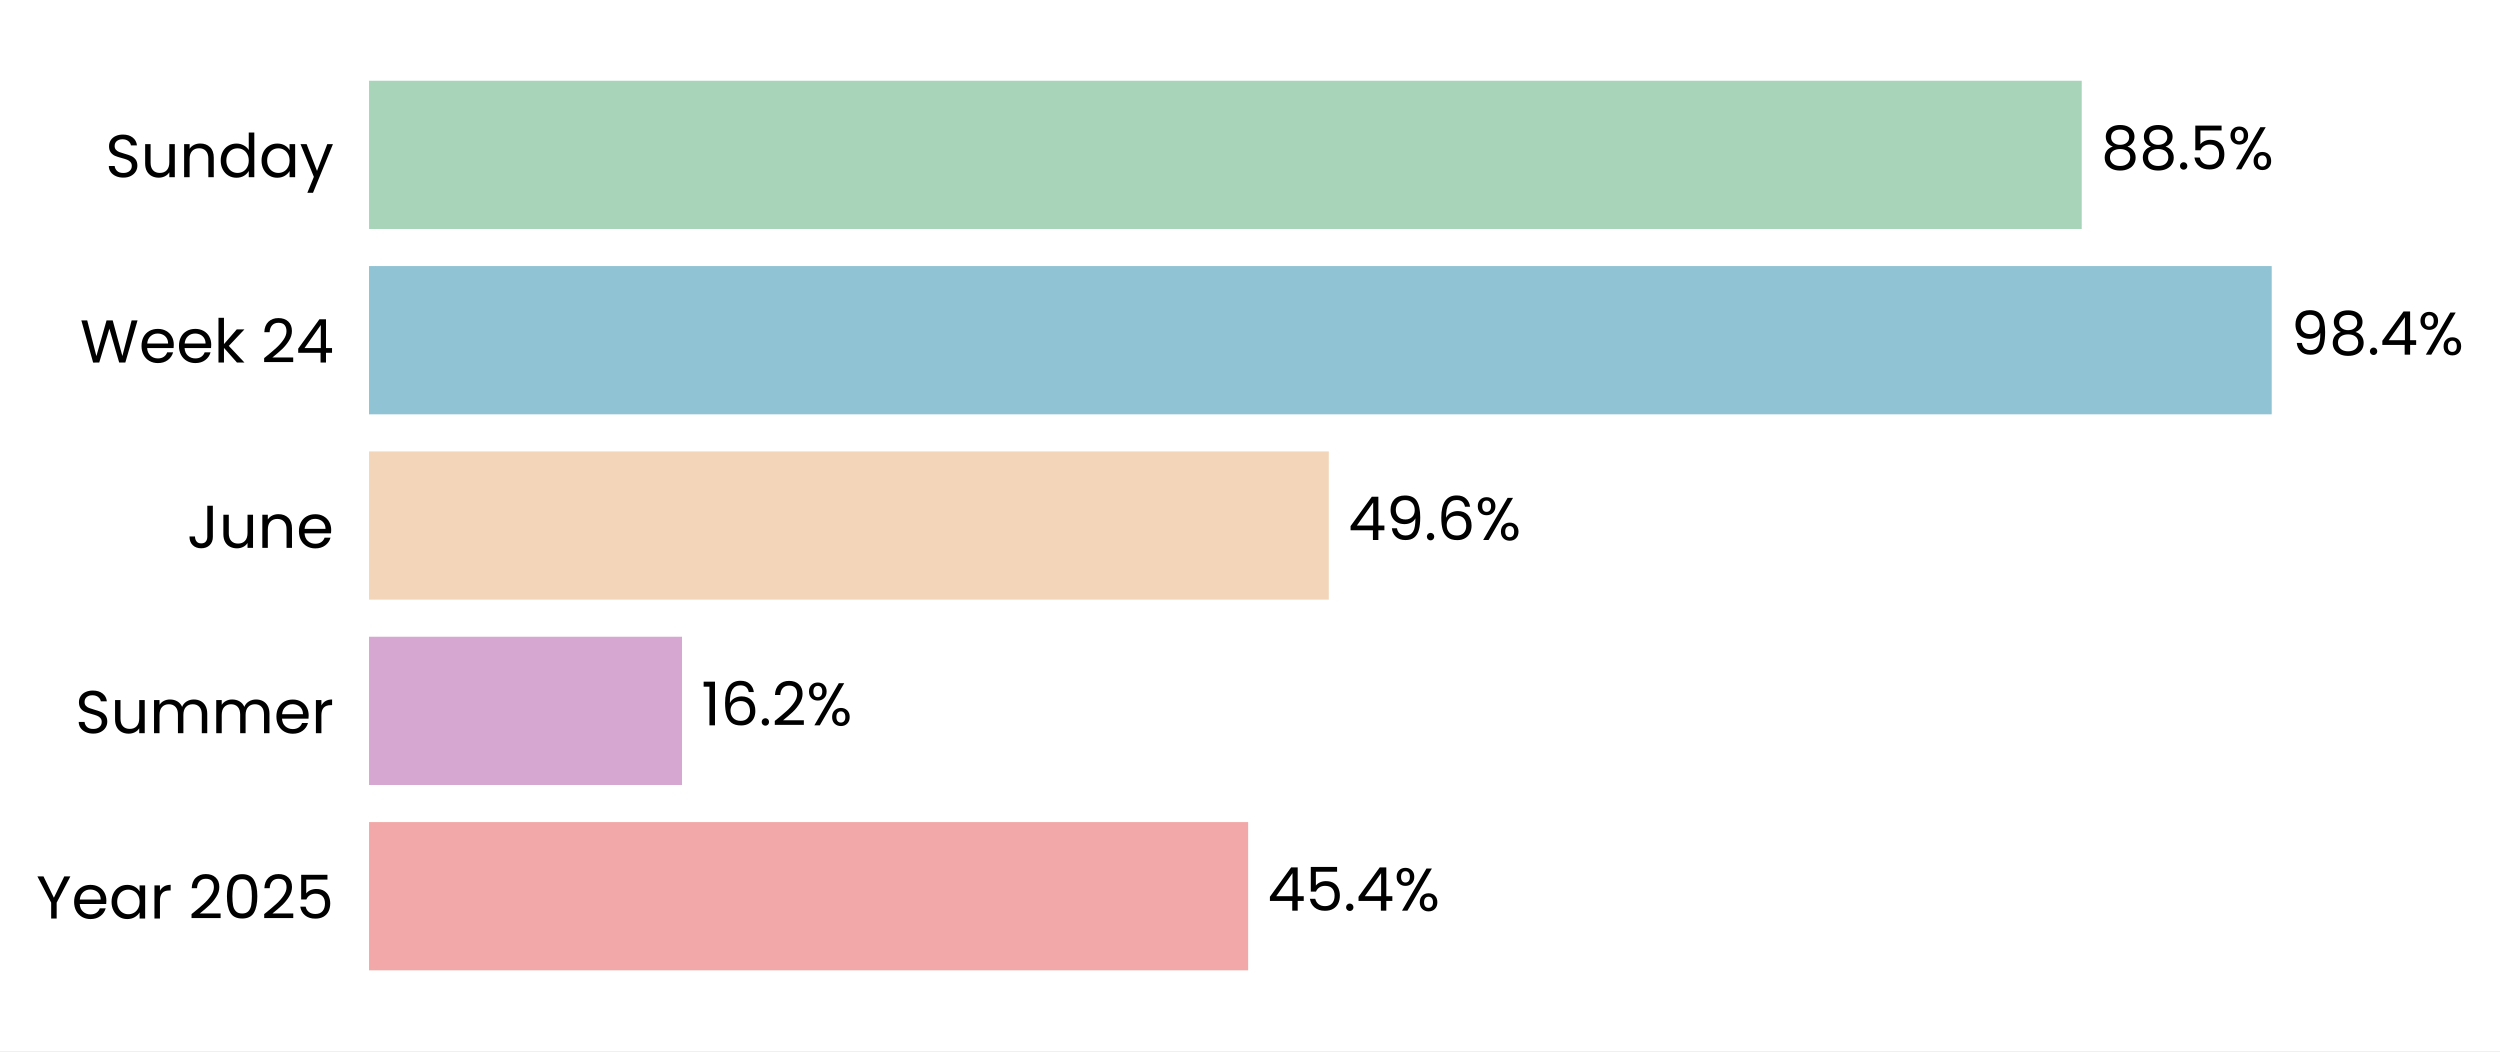
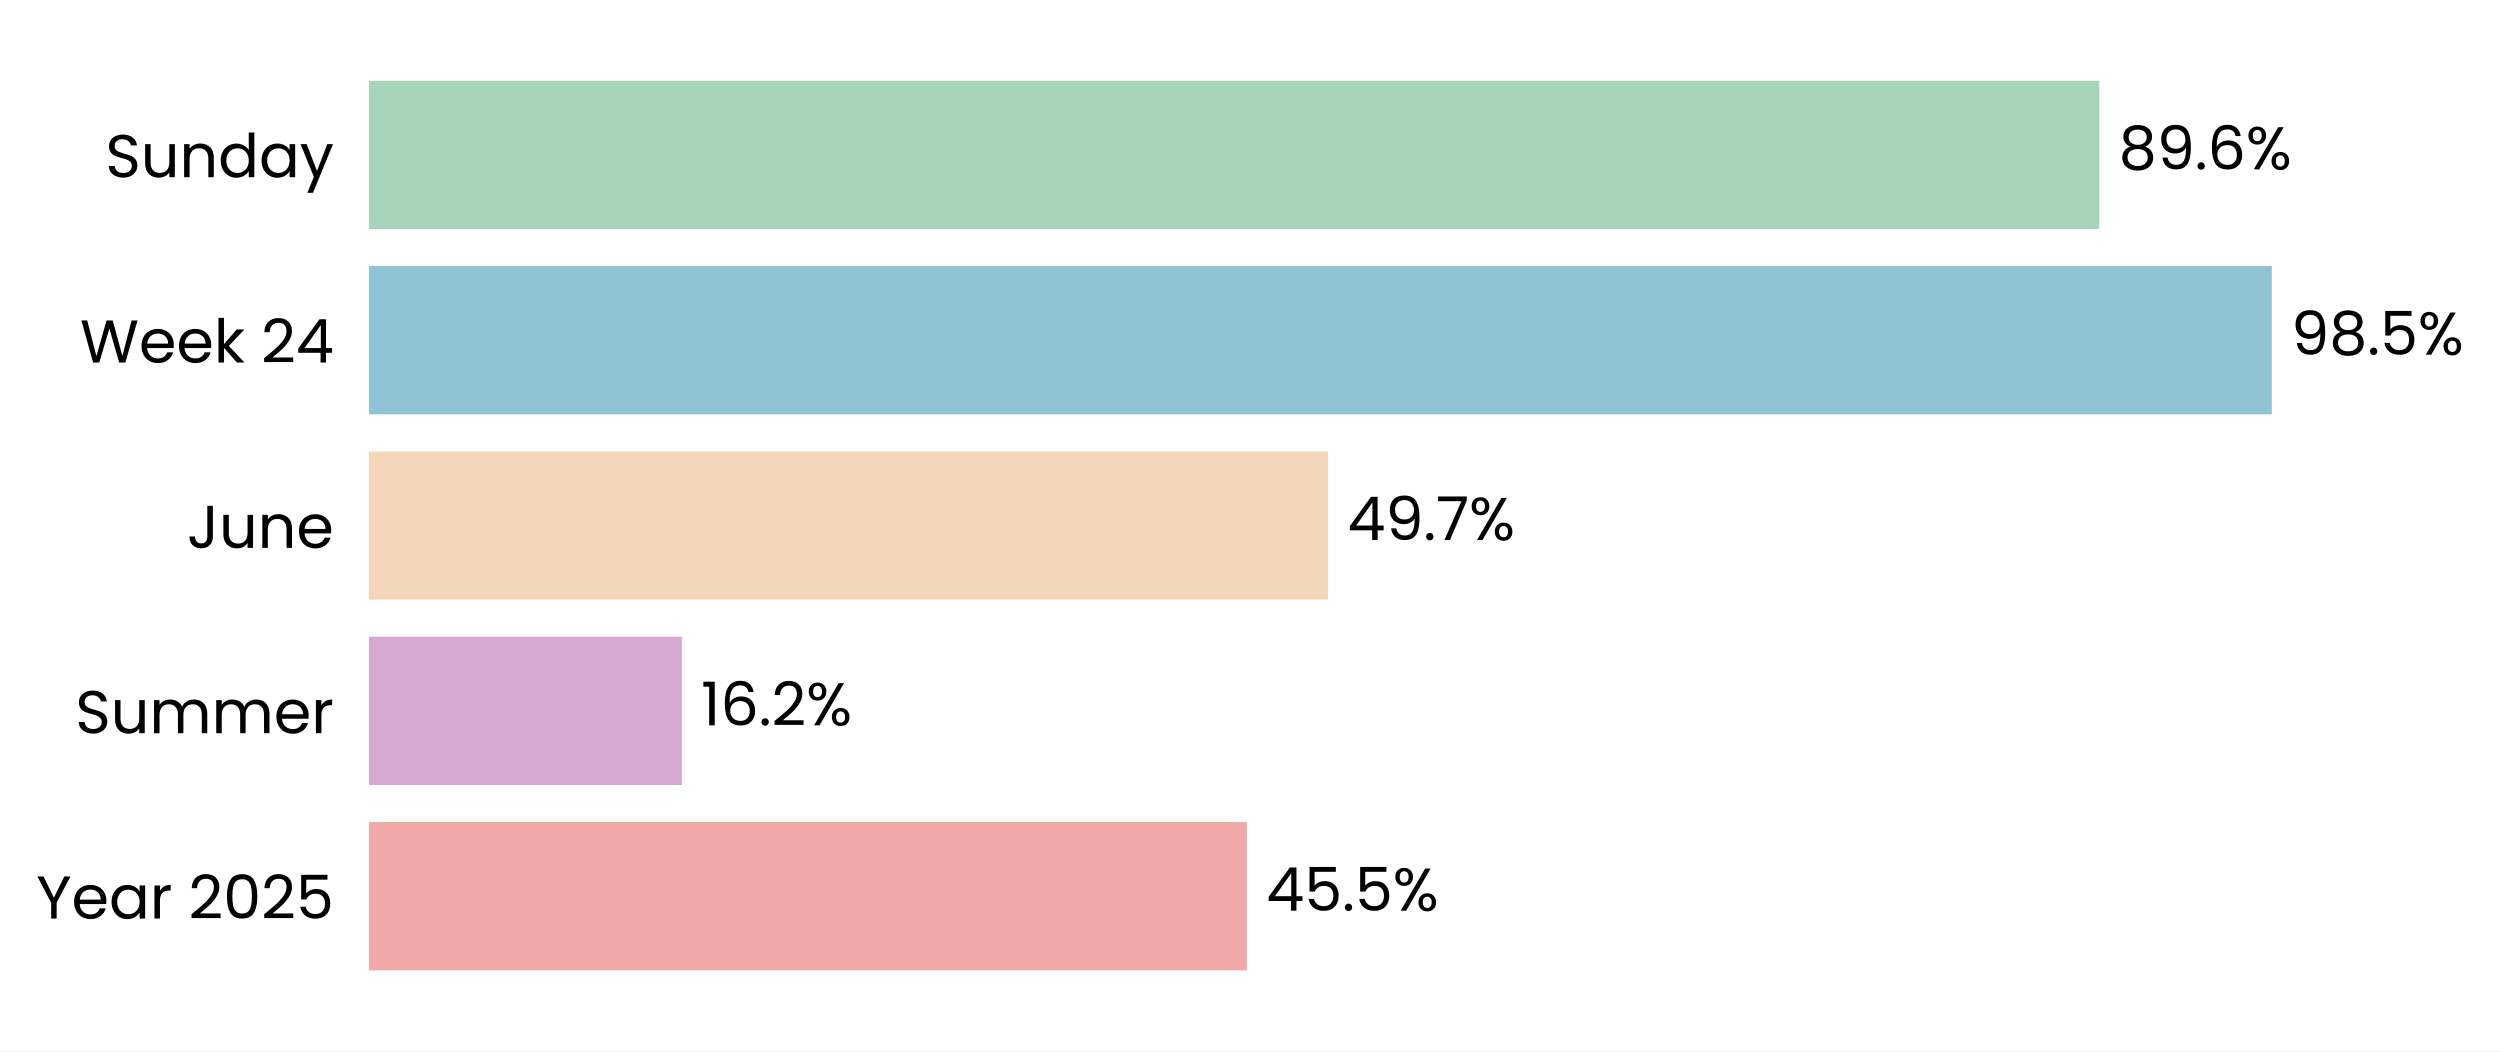
- <svg xmlns="http://www.w3.org/2000/svg" xmlns:xlink="http://www.w3.org/1999/xlink" width="496.66pt" height="208.8pt" viewBox="0 0 496.66 208.8" version="1.1">
+ <svg xmlns="http://www.w3.org/2000/svg" xmlns:xlink="http://www.w3.org/1999/xlink" width="496.641pt" height="208.8pt" viewBox="0 0 496.641 208.8" version="1.1">
  <defs>
    <style type="text/css">*{stroke-linejoin: round; stroke-linecap: butt}</style>
  </defs>
  <g id="figure_1">
    <g id="patch_1">
-       <path d="M 0 208.8  L 496.66 208.8  L 496.66 0  L 0 0  z " style="fill: #ffffff" />
+       <path d="M 0 208.8  L 496.641 208.8  L 496.641 0  L 0 0  z " style="fill: #ffffff" />
    </g>
    <g id="axes_1">
      <g id="patch_2">
-         <path d="M 73.311 201.6  L 457.599 201.6  L 457.599 7.2  L 73.311 7.2  z " style="fill: #ffffff" />
+         <path d="M 73.311 201.6  L 457.018 201.6  L 457.018 7.2  L 73.311 7.2  z " style="fill: #ffffff" />
      </g>
      <g id="patch_3">
-         <path d="M 73.311 192.764  L 247.963 192.764  L 247.963 163.309  L 73.311 163.309  z " clip-path="url(#p15475a1b6b)" style="fill: #f2a8a8" />
+         <path d="M 73.311 192.764  L 247.709 192.764  L 247.709 163.309  L 73.311 163.309  z " clip-path="url(#pb54d4b47ab)" style="fill: #f2a8a8" />
      </g>
      <g id="patch_4">
-         <path d="M 73.311 155.945  L 135.488 155.945  L 135.488 126.491  L 73.311 126.491  z " clip-path="url(#p15475a1b6b)" style="fill: #d6a8d1" />
+         <path d="M 73.311 155.945  L 135.438 155.945  L 135.438 126.491  L 73.311 126.491  z " clip-path="url(#pb54d4b47ab)" style="fill: #d6a8d1" />
      </g>
      <g id="patch_5">
-         <path d="M 73.311 119.127  L 263.987 119.127  L 263.987 89.673  L 73.311 89.673  z " clip-path="url(#p15475a1b6b)" style="fill: #f3d6ba" />
+         <path d="M 73.311 119.127  L 263.832 119.127  L 263.832 89.673  L 73.311 89.673  z " clip-path="url(#pb54d4b47ab)" style="fill: #f3d6ba" />
      </g>
      <g id="patch_6">
-         <path d="M 73.311 82.309  L 451.309 82.309  L 451.309 52.855  L 73.311 52.855  z " clip-path="url(#p15475a1b6b)" style="fill: #90c3d4" />
+         <path d="M 73.311 82.309  L 451.308 82.309  L 451.308 52.855  L 73.311 52.855  z " clip-path="url(#pb54d4b47ab)" style="fill: #90c3d4" />
      </g>
      <g id="patch_7">
-         <path d="M 73.311 45.491  L 413.566 45.491  L 413.566 16.036  L 73.311 16.036  z " clip-path="url(#p15475a1b6b)" style="fill: #a8d5ba" />
+         <path d="M 73.311 45.491  L 417.048 45.491  L 417.048 16.036  L 73.311 16.036  z " clip-path="url(#pb54d4b47ab)" style="fill: #a8d5ba" />
      </g>
      <g id="matplotlib.axis_1">
        <g id="ytick_1">
          <g id="text_1">
            <g transform="translate(7.2 182.4764) scale(0.12 -0.12)">
              <defs>
                <path id="Poppins-Regular-59" d="M 3616 4461  L 2163 1683  L 2163 0  L 1581 0  L 1581 1683  L 122 4461  L 768 4461  L 1869 2202  L 2970 4461  L 3616 4461  z " transform="scale(0.015625)" />
                <path id="Poppins-Regular-65" d="M 3693 1888  Q 3693 1722 3674 1536  L 870 1536  Q 902 1018 1225 726  Q 1549 435 2010 435  Q 2387 435 2640 611  Q 2893 787 2995 1082  L 3622 1082  Q 3482 576 3059 259  Q 2637 -58 2010 -58  Q 1510 -58 1116 166  Q 723 390 499 803  Q 275 1216 275 1760  Q 275 2304 492 2713  Q 710 3123 1104 3344  Q 1498 3565 2010 3565  Q 2509 3565 2893 3347  Q 3277 3130 3485 2749  Q 3693 2368 3693 1888  z M 3091 2010  Q 3091 2342 2944 2582  Q 2797 2822 2544 2947  Q 2291 3072 1984 3072  Q 1542 3072 1232 2790  Q 922 2509 877 2010  L 3091 2010  z " transform="scale(0.015625)" />
                <path id="Poppins-Regular-61" d="M 275 1766  Q 275 2304 492 2710  Q 710 3117 1091 3341  Q 1472 3565 1939 3565  Q 2400 3565 2739 3366  Q 3078 3168 3245 2867  L 3245 3507  L 3834 3507  L 3834 0  L 3245 0  L 3245 653  Q 3072 346 2729 144  Q 2387 -58 1933 -58  Q 1466 -58 1088 172  Q 710 403 492 819  Q 275 1235 275 1766  z M 3245 1760  Q 3245 2157 3085 2451  Q 2925 2746 2653 2902  Q 2381 3059 2054 3059  Q 1728 3059 1459 2905  Q 1190 2752 1030 2457  Q 870 2163 870 1766  Q 870 1363 1030 1065  Q 1190 768 1459 611  Q 1728 454 2054 454  Q 2381 454 2653 611  Q 2925 768 3085 1065  Q 3245 1363 3245 1760  z " transform="scale(0.015625)" />
                <path id="Poppins-Regular-72" d="M 1075 2938  Q 1229 3238 1513 3404  Q 1798 3571 2208 3571  L 2208 2970  L 2054 2970  Q 1075 2970 1075 1907  L 1075 0  L 493 0  L 493 3507  L 1075 3507  L 1075 2938  z " transform="scale(0.015625)" />
                <path id="Poppins-Regular-20" transform="scale(0.015625)" />
                <path id="Poppins-Regular-32" d="M 326 467  Q 1139 1120 1600 1539  Q 2061 1958 2377 2416  Q 2694 2874 2694 3315  Q 2694 3731 2492 3971  Q 2291 4211 1843 4211  Q 1408 4211 1168 3939  Q 928 3667 909 3213  L 346 3213  Q 371 3930 780 4320  Q 1190 4710 1837 4710  Q 2496 4710 2883 4345  Q 3270 3981 3270 3341  Q 3270 2810 2953 2307  Q 2637 1805 2233 1424  Q 1830 1043 1203 538  L 3405 538  L 3405 51  L 326 51  L 326 467  z " transform="scale(0.015625)" />
                <path id="Poppins-Regular-30" d="M 397 2362  Q 397 3462 755 4080  Q 1114 4698 2010 4698  Q 2899 4698 3257 4080  Q 3616 3462 3616 2362  Q 3616 1242 3257 621  Q 2899 0 2010 0  Q 1114 0 755 621  Q 397 1242 397 2362  z M 3040 2362  Q 3040 2918 2966 3305  Q 2893 3693 2665 3929  Q 2438 4166 2010 4166  Q 1574 4166 1347 3929  Q 1120 3693 1046 3305  Q 973 2918 973 2362  Q 973 1786 1046 1395  Q 1120 1005 1347 768  Q 1574 531 2010 531  Q 2438 531 2665 768  Q 2893 1005 2966 1395  Q 3040 1786 3040 2362  z " transform="scale(0.015625)" />
                <path id="Poppins-Regular-35" d="M 3347 4122  L 1101 4122  L 1101 2662  Q 1248 2867 1536 2998  Q 1824 3130 2157 3130  Q 2688 3130 3021 2909  Q 3354 2688 3498 2339  Q 3642 1990 3642 1600  Q 3642 1139 3469 774  Q 3296 410 2941 198  Q 2586 -13 2061 -13  Q 1389 -13 973 332  Q 557 678 467 1254  L 1037 1254  Q 1120 890 1389 685  Q 1658 480 2067 480  Q 2573 480 2829 784  Q 3085 1088 3085 1587  Q 3085 2086 2829 2358  Q 2573 2630 2074 2630  Q 1734 2630 1481 2467  Q 1229 2304 1114 2022  L 563 2022  L 563 4634  L 3347 4634  L 3347 4122  z " transform="scale(0.015625)" />
              </defs>
              <use xlink:href="#Poppins-Regular-59" />
              <use xlink:href="#Poppins-Regular-65" transform="translate(58.39999 0)" />
              <use xlink:href="#Poppins-Regular-61" transform="translate(120.4 0)" />
              <use xlink:href="#Poppins-Regular-72" transform="translate(188 0)" />
              <use xlink:href="#Poppins-Regular-20" transform="translate(225.3 0)" />
              <use xlink:href="#Poppins-Regular-32" transform="translate(252 0)" />
              <use xlink:href="#Poppins-Regular-30" transform="translate(309.4999 0)" />
              <use xlink:href="#Poppins-Regular-32" transform="translate(372.2999 0)" />
              <use xlink:href="#Poppins-Regular-35" transform="translate(429.7999 0)" />
            </g>
          </g>
        </g>
        <g id="ytick_2">
          <g id="text_2">
            <g transform="translate(14.95125 145.6582) scale(0.12 -0.12)">
              <defs>
                <path id="Poppins-Regular-53" d="M 1907 -45  Q 1466 -45 1117 112  Q 768 269 569 547  Q 371 826 365 1190  L 986 1190  Q 1018 877 1245 662  Q 1472 448 1907 448  Q 2323 448 2563 656  Q 2803 864 2803 1190  Q 2803 1446 2662 1606  Q 2522 1766 2310 1849  Q 2099 1933 1741 2029  Q 1299 2144 1033 2259  Q 768 2374 579 2620  Q 390 2867 390 3283  Q 390 3648 576 3929  Q 762 4211 1098 4364  Q 1434 4518 1869 4518  Q 2496 4518 2896 4204  Q 3296 3891 3347 3373  L 2707 3373  Q 2675 3629 2438 3824  Q 2202 4019 1811 4019  Q 1446 4019 1216 3830  Q 986 3642 986 3302  Q 986 3059 1123 2905  Q 1261 2752 1462 2672  Q 1664 2592 2029 2490  Q 2470 2368 2739 2249  Q 3008 2131 3200 1884  Q 3392 1638 3392 1216  Q 3392 890 3219 602  Q 3046 314 2707 134  Q 2368 -45 1907 -45  z " transform="scale(0.015625)" />
                <path id="Poppins-Regular-75" d="M 3603 3507  L 3603 0  L 3021 0  L 3021 518  Q 2854 250 2556 99  Q 2259 -51 1901 -51  Q 1491 -51 1164 118  Q 838 288 649 627  Q 461 966 461 1453  L 461 3507  L 1037 3507  L 1037 1530  Q 1037 1011 1299 732  Q 1562 454 2016 454  Q 2483 454 2752 742  Q 3021 1030 3021 1581  L 3021 3507  L 3603 3507  z " transform="scale(0.015625)" />
                <path id="Poppins-Regular-6d" d="M 4710 3571  Q 5120 3571 5440 3401  Q 5760 3232 5945 2893  Q 6131 2554 6131 2067  L 6131 0  L 5555 0  L 5555 1984  Q 5555 2509 5296 2787  Q 5037 3066 4595 3066  Q 4141 3066 3872 2774  Q 3603 2483 3603 1933  L 3603 0  L 3027 0  L 3027 1984  Q 3027 2509 2768 2787  Q 2509 3066 2067 3066  Q 1613 3066 1344 2774  Q 1075 2483 1075 1933  L 1075 0  L 493 0  L 493 3507  L 1075 3507  L 1075 3002  Q 1248 3277 1539 3424  Q 1830 3571 2182 3571  Q 2624 3571 2963 3372  Q 3302 3174 3469 2790  Q 3616 3162 3955 3366  Q 4294 3571 4710 3571  z " transform="scale(0.015625)" />
              </defs>
              <use xlink:href="#Poppins-Regular-53" />
              <use xlink:href="#Poppins-Regular-75" transform="translate(58.7 0)" />
              <use xlink:href="#Poppins-Regular-6d" transform="translate(122.7 0)" />
              <use xlink:href="#Poppins-Regular-6d" transform="translate(225.7 0)" />
              <use xlink:href="#Poppins-Regular-65" transform="translate(328.7 0)" />
              <use xlink:href="#Poppins-Regular-72" transform="translate(390.6999 0)" />
            </g>
          </g>
        </g>
        <g id="ytick_3">
          <g id="text_3">
            <g transform="translate(37.15125 108.84) scale(0.12 -0.12)">
              <defs>
                <path id="Poppins-Regular-4a" d="M 2739 4461  L 2739 1165  Q 2739 614 2400 284  Q 2061 -45 1504 -45  Q 941 -45 601 291  Q 262 627 262 1210  L 845 1210  Q 851 883 1014 678  Q 1178 474 1504 474  Q 1830 474 1990 669  Q 2150 864 2150 1165  L 2150 4461  L 2739 4461  z " transform="scale(0.015625)" />
                <path id="Poppins-Regular-6e" d="M 2202 3571  Q 2842 3571 3238 3184  Q 3635 2797 3635 2067  L 3635 0  L 3059 0  L 3059 1984  Q 3059 2509 2796 2787  Q 2534 3066 2080 3066  Q 1619 3066 1347 2778  Q 1075 2490 1075 1939  L 1075 0  L 493 0  L 493 3507  L 1075 3507  L 1075 3008  Q 1248 3277 1545 3424  Q 1843 3571 2202 3571  z " transform="scale(0.015625)" />
              </defs>
              <use xlink:href="#Poppins-Regular-4a" />
              <use xlink:href="#Poppins-Regular-75" transform="translate(52.99999 0)" />
              <use xlink:href="#Poppins-Regular-6e" transform="translate(117 0)" />
              <use xlink:href="#Poppins-Regular-65" transform="translate(181 0)" />
            </g>
          </g>
        </g>
        <g id="ytick_4">
          <g id="text_4">
            <g transform="translate(15.88687 72.02182) scale(0.12 -0.12)">
              <defs>
                <path id="Poppins-Regular-57" d="M 6099 4461  L 4806 0  L 4154 0  L 3117 3590  L 2042 0  L 1395 -6  L 147 4461  L 768 4461  L 1741 678  L 2816 4461  L 3469 4461  L 4493 691  L 5472 4461  L 6099 4461  z " transform="scale(0.015625)" />
                <path id="Poppins-Regular-6b" d="M 2451 0  L 1075 1549  L 1075 0  L 493 0  L 493 4736  L 1075 4736  L 1075 1952  L 2426 3507  L 3238 3507  L 1587 1760  L 3245 0  L 2451 0  z " transform="scale(0.015625)" />
                <path id="Poppins-Regular-34" d="M 256 1030  L 256 1472  L 2502 4582  L 3200 4582  L 3200 1536  L 3840 1536  L 3840 1030  L 3200 1030  L 3200 0  L 2624 0  L 2624 1030  L 256 1030  z M 2650 3974  L 928 1536  L 2650 1536  L 2650 3974  z " transform="scale(0.015625)" />
              </defs>
              <use xlink:href="#Poppins-Regular-57" />
              <use xlink:href="#Poppins-Regular-65" transform="translate(97.59999 0)" />
              <use xlink:href="#Poppins-Regular-65" transform="translate(159.6 0)" />
              <use xlink:href="#Poppins-Regular-6b" transform="translate(221.6 0)" />
              <use xlink:href="#Poppins-Regular-20" transform="translate(273.0999 0)" />
              <use xlink:href="#Poppins-Regular-32" transform="translate(299.7999 0)" />
              <use xlink:href="#Poppins-Regular-34" transform="translate(357.2999 0)" />
            </g>
          </g>
        </g>
        <g id="ytick_5">
          <g id="text_5">
            <g transform="translate(20.92875 35.20364) scale(0.12 -0.12)">
              <defs>
                <path id="Poppins-Regular-64" d="M 275 1766  Q 275 2304 492 2710  Q 710 3117 1091 3341  Q 1472 3565 1946 3565  Q 2355 3565 2707 3376  Q 3059 3187 3245 2880  L 3245 4736  L 3834 4736  L 3834 0  L 3245 0  L 3245 659  Q 3072 346 2733 144  Q 2394 -58 1939 -58  Q 1472 -58 1091 172  Q 710 403 492 819  Q 275 1235 275 1766  z M 3245 1760  Q 3245 2157 3085 2451  Q 2925 2746 2653 2902  Q 2381 3059 2054 3059  Q 1728 3059 1459 2905  Q 1190 2752 1030 2457  Q 870 2163 870 1766  Q 870 1363 1030 1065  Q 1190 768 1459 611  Q 1728 454 2054 454  Q 2381 454 2653 611  Q 2925 768 3085 1065  Q 3245 1363 3245 1760  z " transform="scale(0.015625)" />
                <path id="Poppins-Regular-79" d="M 3514 3507  L 1402 -1651  L 800 -1651  L 1491 38  L 77 3507  L 723 3507  L 1824 666  L 2912 3507  L 3514 3507  z " transform="scale(0.015625)" />
              </defs>
              <use xlink:href="#Poppins-Regular-53" />
              <use xlink:href="#Poppins-Regular-75" transform="translate(58.7 0)" />
              <use xlink:href="#Poppins-Regular-6e" transform="translate(122.7 0)" />
              <use xlink:href="#Poppins-Regular-64" transform="translate(186.7 0)" />
              <use xlink:href="#Poppins-Regular-61" transform="translate(254.3 0)" />
              <use xlink:href="#Poppins-Regular-79" transform="translate(321.8999 0)" />
            </g>
          </g>
        </g>
      </g>
      <g id="text_6">
-         <g transform="translate(251.8055 180.9164) scale(0.12 -0.12)">
+         <g transform="translate(251.5464 180.9164) scale(0.12 -0.12)">
          <defs>
            <path id="Poppins-Regular-2e" d="M 678 -38  Q 512 -38 397 77  Q 282 192 282 358  Q 282 525 397 640  Q 512 755 678 755  Q 838 755 950 640  Q 1062 525 1062 358  Q 1062 192 950 77  Q 838 -38 678 -38  z " transform="scale(0.015625)" />
            <path id="Poppins-Regular-25" d="M 269 3584  Q 269 4019 531 4278  Q 794 4538 1203 4538  Q 1613 4538 1875 4278  Q 2138 4019 2138 3584  Q 2138 3142 1875 2883  Q 1613 2624 1203 2624  Q 794 2624 531 2883  Q 269 3142 269 3584  z M 4006 4467  L 1414 0  L 838 0  L 3430 4467  L 4006 4467  z M 1203 4179  Q 986 4179 861 4028  Q 736 3878 736 3584  Q 736 3290 861 3136  Q 986 2982 1203 2982  Q 1421 2982 1549 3139  Q 1677 3296 1677 3584  Q 1677 3878 1549 4028  Q 1421 4179 1203 4179  z M 2720 883  Q 2720 1325 2982 1584  Q 3245 1843 3654 1843  Q 4064 1843 4323 1584  Q 4582 1325 4582 883  Q 4582 448 4323 185  Q 4064 -77 3654 -77  Q 3245 -77 2982 182  Q 2720 442 2720 883  z M 3648 1478  Q 3430 1478 3302 1328  Q 3174 1178 3174 883  Q 3174 595 3302 444  Q 3430 294 3648 294  Q 3866 294 3994 444  Q 4122 595 4122 883  Q 4122 1178 3994 1328  Q 3866 1478 3648 1478  z " transform="scale(0.015625)" />
          </defs>
          <use xlink:href="#Poppins-Regular-34" />
          <use xlink:href="#Poppins-Regular-35" transform="translate(62.89999 0)" />
          <use xlink:href="#Poppins-Regular-2e" transform="translate(125.7 0)" />
-           <use xlink:href="#Poppins-Regular-34" transform="translate(146.7 0)" />
-           <use xlink:href="#Poppins-Regular-25" transform="translate(209.6 0)" />
+           <use xlink:href="#Poppins-Regular-35" transform="translate(146.7 0)" />
+           <use xlink:href="#Poppins-Regular-25" transform="translate(209.5 0)" />
        </g>
      </g>
      <g id="text_7">
-         <g transform="translate(139.3311 144.0982) scale(0.12 -0.12)">
+         <g transform="translate(139.2747 144.0982) scale(0.12 -0.12)">
          <defs>
            <path id="Poppins-Regular-31" d="M 243 4096  L 243 4627  L 1446 4627  L 1446 0  L 858 0  L 858 4096  L 243 4096  z " transform="scale(0.015625)" />
            <path id="Poppins-Regular-36" d="M 2976 3526  Q 2835 4237 2099 4237  Q 1530 4237 1248 3798  Q 966 3360 973 2355  Q 1120 2688 1462 2877  Q 1805 3066 2227 3066  Q 2886 3066 3280 2656  Q 3674 2246 3674 1523  Q 3674 1088 3504 742  Q 3334 397 2992 192  Q 2650 -13 2163 -13  Q 1504 -13 1133 281  Q 762 576 614 1094  Q 467 1613 467 2374  Q 467 4723 2106 4723  Q 2733 4723 3091 4384  Q 3450 4045 3514 3526  L 2976 3526  z M 2106 2573  Q 1830 2573 1587 2461  Q 1344 2349 1193 2121  Q 1043 1894 1043 1568  Q 1043 1082 1324 778  Q 1606 474 2131 474  Q 2579 474 2844 752  Q 3110 1030 3110 1504  Q 3110 2003 2854 2288  Q 2598 2573 2106 2573  z " transform="scale(0.015625)" />
          </defs>
          <use xlink:href="#Poppins-Regular-31" />
          <use xlink:href="#Poppins-Regular-36" transform="translate(31.99998 0)" />
          <use xlink:href="#Poppins-Regular-2e" transform="translate(95.49997 0)" />
          <use xlink:href="#Poppins-Regular-32" transform="translate(116.5 0)" />
          <use xlink:href="#Poppins-Regular-25" transform="translate(173.9999 0)" />
        </g>
      </g>
      <g id="text_8">
-         <g transform="translate(267.8302 107.28) scale(0.12 -0.12)">
+         <g transform="translate(267.6693 107.28) scale(0.12 -0.12)">
          <defs>
            <path id="Poppins-Regular-39" d="M 1146 1242  Q 1210 877 1443 678  Q 1677 480 2074 480  Q 2605 480 2857 896  Q 3110 1312 3098 2298  Q 2963 2010 2649 1846  Q 2336 1683 1952 1683  Q 1523 1683 1187 1859  Q 851 2035 659 2374  Q 467 2714 467 3194  Q 467 3878 864 4297  Q 1261 4717 1990 4717  Q 2886 4717 3248 4134  Q 3610 3552 3610 2400  Q 3610 1594 3466 1069  Q 3322 544 2979 269  Q 2637 -6 2042 -6  Q 1389 -6 1024 346  Q 659 698 608 1242  L 1146 1242  z M 2048 2176  Q 2477 2176 2752 2441  Q 3027 2707 3027 3162  Q 3027 3642 2758 3936  Q 2490 4230 2003 4230  Q 1555 4230 1289 3948  Q 1024 3667 1024 3206  Q 1024 2739 1286 2457  Q 1549 2176 2048 2176  z " transform="scale(0.015625)" />
+             <path id="Poppins-Regular-37" d="M 3245 4173  L 1466 0  L 877 0  L 2682 4115  L 211 4115  L 211 4614  L 3245 4614  L 3245 4173  z " transform="scale(0.015625)" />
          </defs>
          <use xlink:href="#Poppins-Regular-34" />
          <use xlink:href="#Poppins-Regular-39" transform="translate(62.89999 0)" />
          <use xlink:href="#Poppins-Regular-2e" transform="translate(125.9 0)" />
-           <use xlink:href="#Poppins-Regular-36" transform="translate(146.9 0)" />
-           <use xlink:href="#Poppins-Regular-25" transform="translate(210.3999 0)" />
+           <use xlink:href="#Poppins-Regular-37" transform="translate(146.9 0)" />
+           <use xlink:href="#Poppins-Regular-25" transform="translate(201.5 0)" />
        </g>
      </g>
      <g id="text_9">
-         <g transform="translate(455.1515 70.46182) scale(0.12 -0.12)">
+         <g transform="translate(455.1449 70.46182) scale(0.12 -0.12)">
          <defs>
            <path id="Poppins-Regular-38" d="M 1242 2406  Q 883 2547 691 2816  Q 499 3085 499 3469  Q 499 3814 672 4092  Q 845 4371 1187 4534  Q 1530 4698 2016 4698  Q 2502 4698 2844 4534  Q 3187 4371 3363 4092  Q 3539 3814 3539 3469  Q 3539 3098 3340 2819  Q 3142 2541 2797 2406  Q 3194 2285 3427 1981  Q 3661 1677 3661 1248  Q 3661 832 3456 521  Q 3251 211 2876 41  Q 2502 -128 2016 -128  Q 1530 -128 1162 41  Q 794 211 589 521  Q 384 832 384 1248  Q 384 1677 614 1984  Q 845 2291 1242 2406  z M 2976 3398  Q 2976 3789 2720 4000  Q 2464 4211 2016 4211  Q 1574 4211 1318 4000  Q 1062 3789 1062 3392  Q 1062 3034 1328 2816  Q 1594 2598 2016 2598  Q 2445 2598 2710 2819  Q 2976 3040 2976 3398  z M 2016 2150  Q 1542 2150 1241 1929  Q 941 1709 941 1267  Q 941 858 1232 608  Q 1523 358 2016 358  Q 2509 358 2797 608  Q 3085 858 3085 1267  Q 3085 1696 2790 1923  Q 2496 2150 2016 2150  z " transform="scale(0.015625)" />
          </defs>
          <use xlink:href="#Poppins-Regular-39" />
          <use xlink:href="#Poppins-Regular-38" transform="translate(62.99999 0)" />
          <use xlink:href="#Poppins-Regular-2e" transform="translate(126.1 0)" />
-           <use xlink:href="#Poppins-Regular-34" transform="translate(147.1 0)" />
-           <use xlink:href="#Poppins-Regular-25" transform="translate(210 0)" />
+           <use xlink:href="#Poppins-Regular-35" transform="translate(147.1 0)" />
+           <use xlink:href="#Poppins-Regular-25" transform="translate(209.8999 0)" />
        </g>
      </g>
      <g id="text_10">
-         <g transform="translate(417.4089 33.64364) scale(0.12 -0.12)">
+         <g transform="translate(420.8854 33.64364) scale(0.12 -0.12)">
          <use xlink:href="#Poppins-Regular-38" />
-           <use xlink:href="#Poppins-Regular-38" transform="translate(63.09999 0)" />
-           <use xlink:href="#Poppins-Regular-2e" transform="translate(126.2 0)" />
-           <use xlink:href="#Poppins-Regular-35" transform="translate(147.2 0)" />
-           <use xlink:href="#Poppins-Regular-25" transform="translate(210 0)" />
+           <use xlink:href="#Poppins-Regular-39" transform="translate(63.09999 0)" />
+           <use xlink:href="#Poppins-Regular-2e" transform="translate(126.1 0)" />
+           <use xlink:href="#Poppins-Regular-36" transform="translate(147.1 0)" />
+           <use xlink:href="#Poppins-Regular-25" transform="translate(210.5999 0)" />
        </g>
      </g>
    </g>
  </g>
  <defs>
-     <clipPath id="p15475a1b6b">
-       <rect x="73.311" y="7.2" width="384.288" height="194.4" />
+     <clipPath id="pb54d4b47ab">
+       <rect x="73.311" y="7.2" width="383.707" height="194.4" />
    </clipPath>
  </defs>
</svg>
